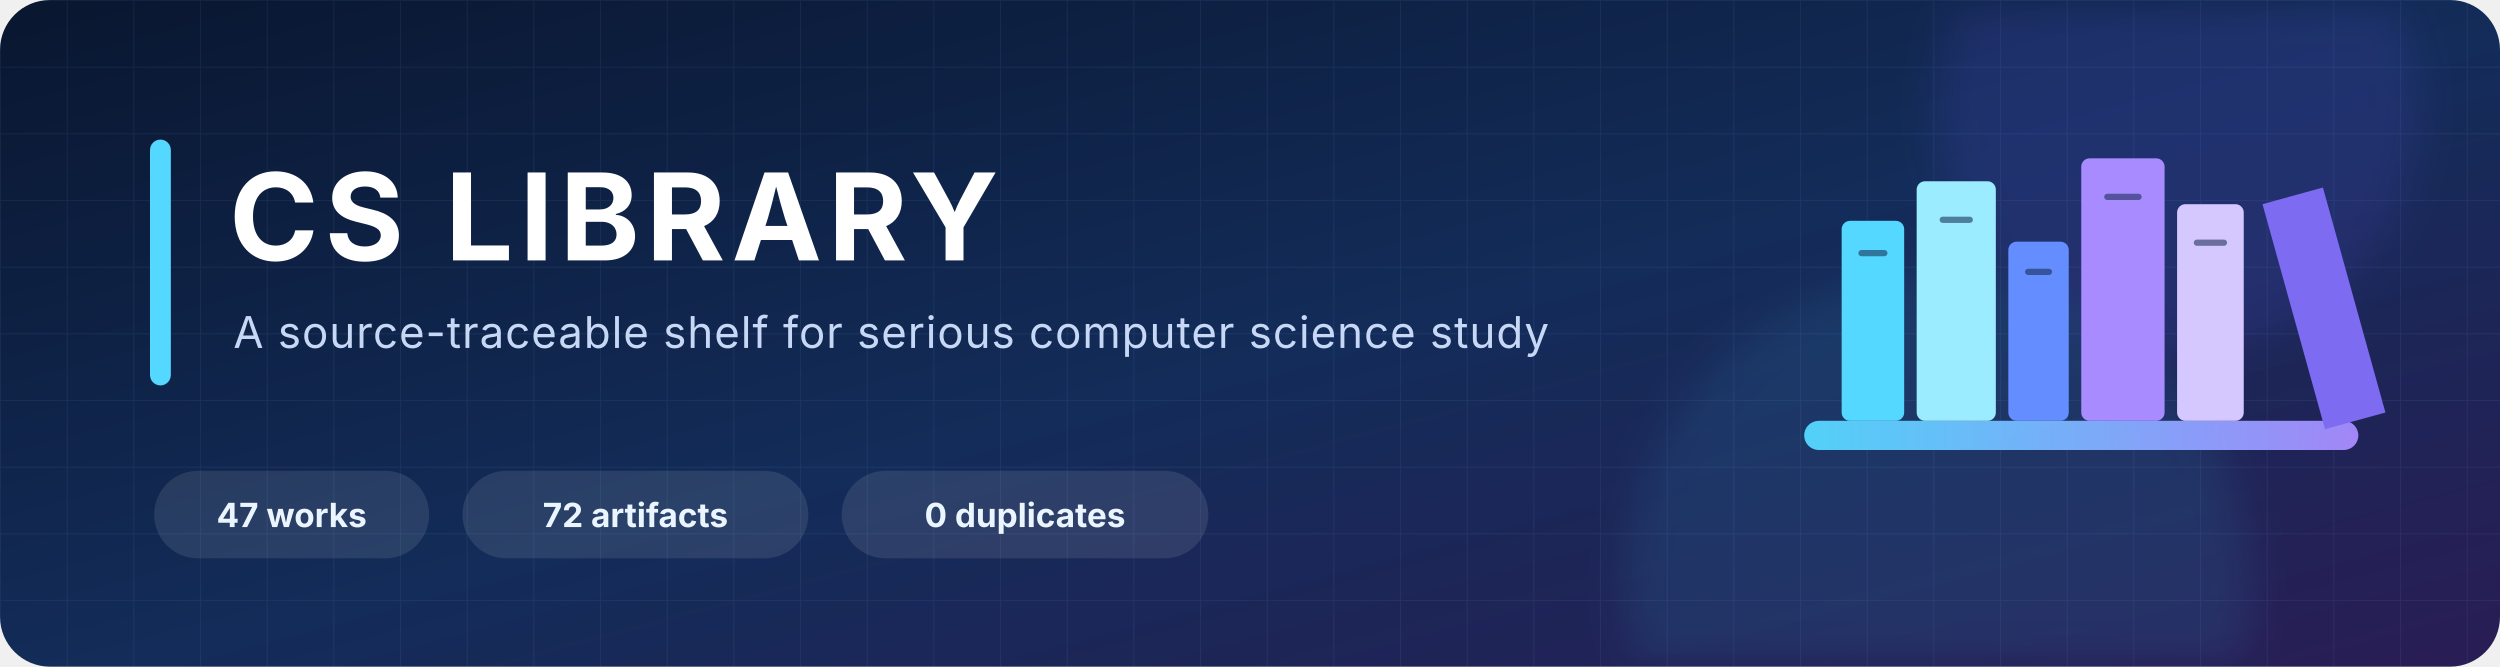
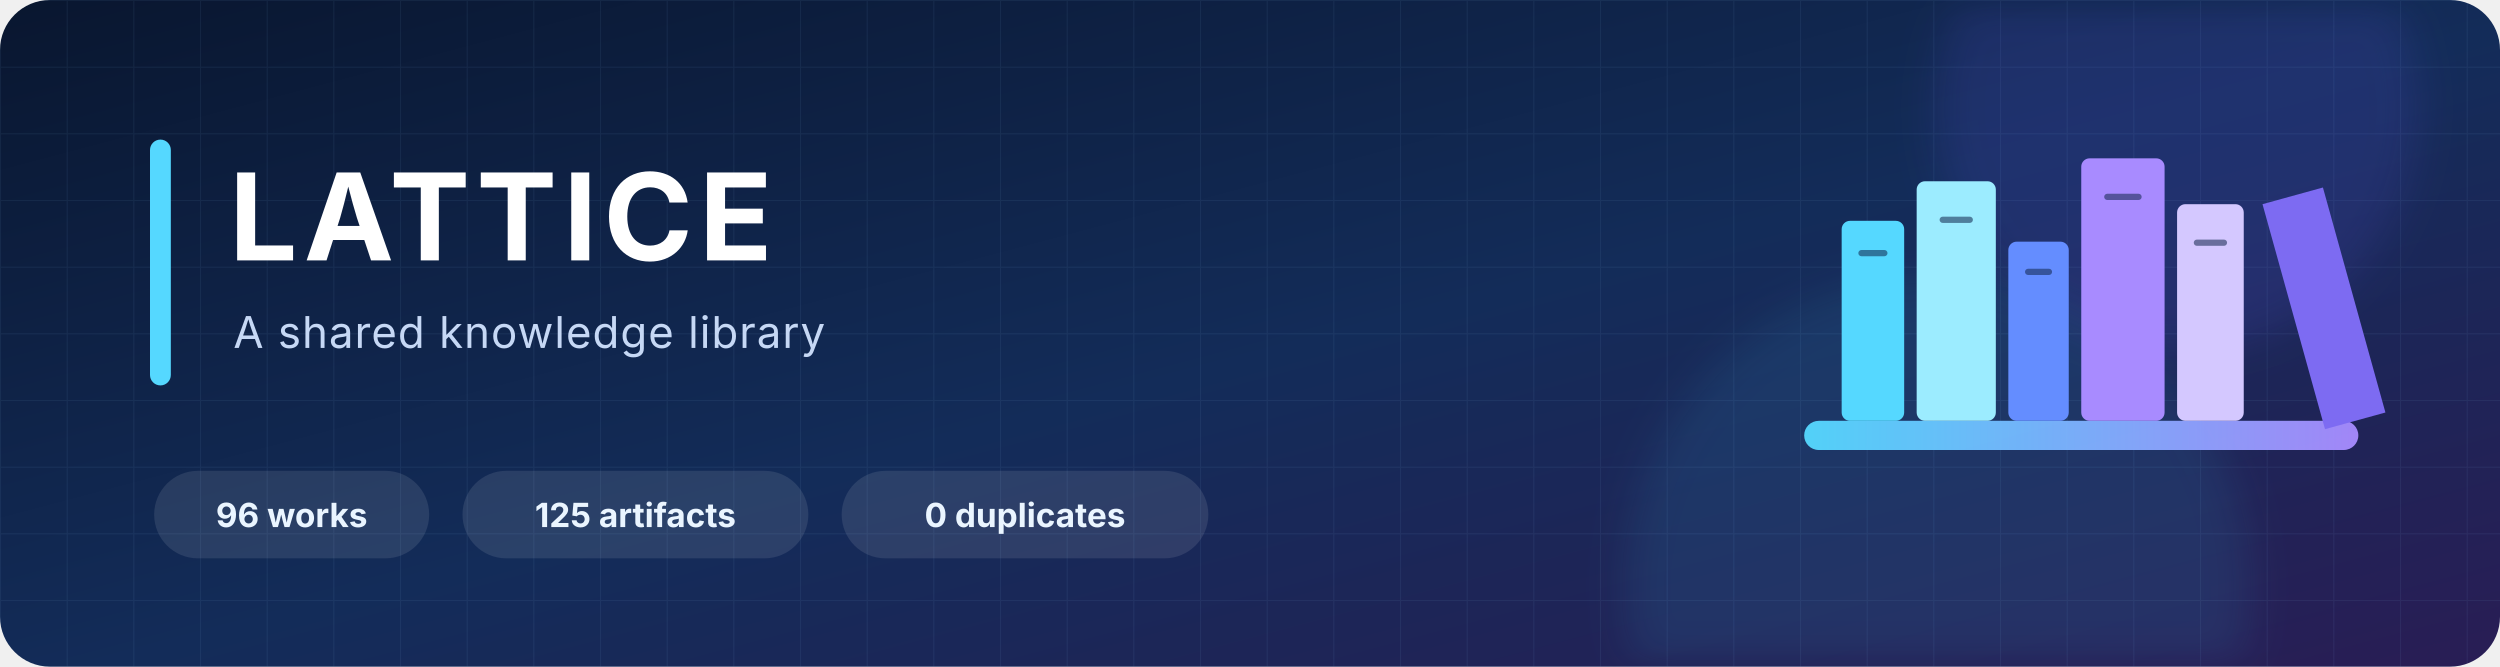
<svg xmlns="http://www.w3.org/2000/svg" width="1200" height="320" viewBox="0 0 1200 320" role="img" aria-labelledby="title description">
  <defs>
    <linearGradient id="background" x1="0" y1="0" x2="1" y2="1">
      <stop offset="0" stop-color="#09162f" />
      <stop offset="0.52" stop-color="#132c59" />
      <stop offset="1" stop-color="#291d55" />
    </linearGradient>
    <linearGradient id="accent" x1="0" y1="0" x2="1" y2="0">
      <stop offset="0" stop-color="#55d8ff" />
      <stop offset="1" stop-color="#a88bff" />
    </linearGradient>
    <pattern id="grid" width="32" height="32" patternUnits="userSpaceOnUse">
      <path d="M 32 0 L 0 0 0 32" fill="none" stroke="#9cc8ff" stroke-opacity="0.07" />
    </pattern>
    <filter id="glow" x="-50%" y="-50%" width="200%" height="200%">
      <feGaussianBlur stdDeviation="10" />
    </filter>
  </defs>
  <rect width="1200" height="320" rx="24" fill="url(#background)" />
  <rect width="1200" height="320" rx="24" fill="url(#grid)" />
  <circle cx="1045" cy="52" r="116" fill="#6d5dfc" opacity="0.13" filter="url(#glow)" />
  <circle cx="930" cy="282" r="150" fill="#37c8f3" opacity="0.10" filter="url(#glow)" />
  <g transform="translate(72 67)">
    <rect x="0" y="0" width="10" height="118" rx="5" fill="#55d8ff" />
-     <text x="38" y="58" fill="#ffffff" font-family="-apple-system, BlinkMacSystemFont, Segoe UI, sans-serif" font-size="58" font-weight="750" letter-spacing="3">CS LIBRARY</text>
-     <text x="40" y="100" fill="#c6d8f5" font-family="-apple-system, BlinkMacSystemFont, Segoe UI, sans-serif" font-size="21" letter-spacing="0.5">A source-traceable shelf for serious computer science study</text>
+     <text x="38" y="58" fill="#ffffff" font-family="-apple-system, BlinkMacSystemFont, Segoe UI, sans-serif" font-size="58" font-weight="750" letter-spacing="3">LATTICE</text>
+     <text x="40" y="100" fill="#c6d8f5" font-family="-apple-system, BlinkMacSystemFont, Segoe UI, sans-serif" font-size="21" letter-spacing="0.5">A shared knowledge library</text>
  </g>
  <g transform="translate(74 226)" font-family="-apple-system, BlinkMacSystemFont, Segoe UI, sans-serif" font-size="16" font-weight="650">
    <g>
      <rect width="132" height="42" rx="21" fill="#ffffff" opacity="0.10" />
-       <text x="66" y="27" text-anchor="middle" fill="#eaf5ff">47 works</text>
+       <text x="66" y="27" text-anchor="middle" fill="#eaf5ff">96 works</text>
    </g>
    <g transform="translate(148 0)">
      <rect width="166" height="42" rx="21" fill="#ffffff" opacity="0.10" />
-       <text x="83" y="27" text-anchor="middle" fill="#eaf5ff">72 artifacts</text>
+       <text x="83" y="27" text-anchor="middle" fill="#eaf5ff">125 artifacts</text>
    </g>
    <g transform="translate(330 0)">
      <rect width="176" height="42" rx="21" fill="#ffffff" opacity="0.10" />
      <text x="88" y="27" text-anchor="middle" fill="#eaf5ff">0 duplicates</text>
    </g>
  </g>
  <g transform="translate(866 67)">
    <rect x="0" y="135" width="266" height="14" rx="7" fill="url(#accent)" opacity="0.95" />
    <rect x="18" y="39" width="30" height="96" rx="4" fill="#55d8ff" />
    <rect x="54" y="20" width="38" height="115" rx="4" fill="#9cecff" />
    <rect x="98" y="49" width="29" height="86" rx="4" fill="#648dff" />
    <rect x="133" y="9" width="40" height="126" rx="4" fill="#a88bff" />
    <rect x="179" y="31" width="32" height="104" rx="4" fill="#d4c8ff" />
    <path d="M220 31l29-8 30 108-29 8z" fill="#7d6bf2" />
    <g fill="#10244b" opacity="0.55">
      <rect x="26" y="53" width="14" height="3" rx="1.5" />
      <rect x="65" y="37" width="16" height="3" rx="1.5" />
      <rect x="106" y="62" width="13" height="3" rx="1.5" />
      <rect x="144" y="26" width="18" height="3" rx="1.5" />
      <rect x="187" y="48" width="16" height="3" rx="1.5" />
    </g>
  </g>
</svg>
